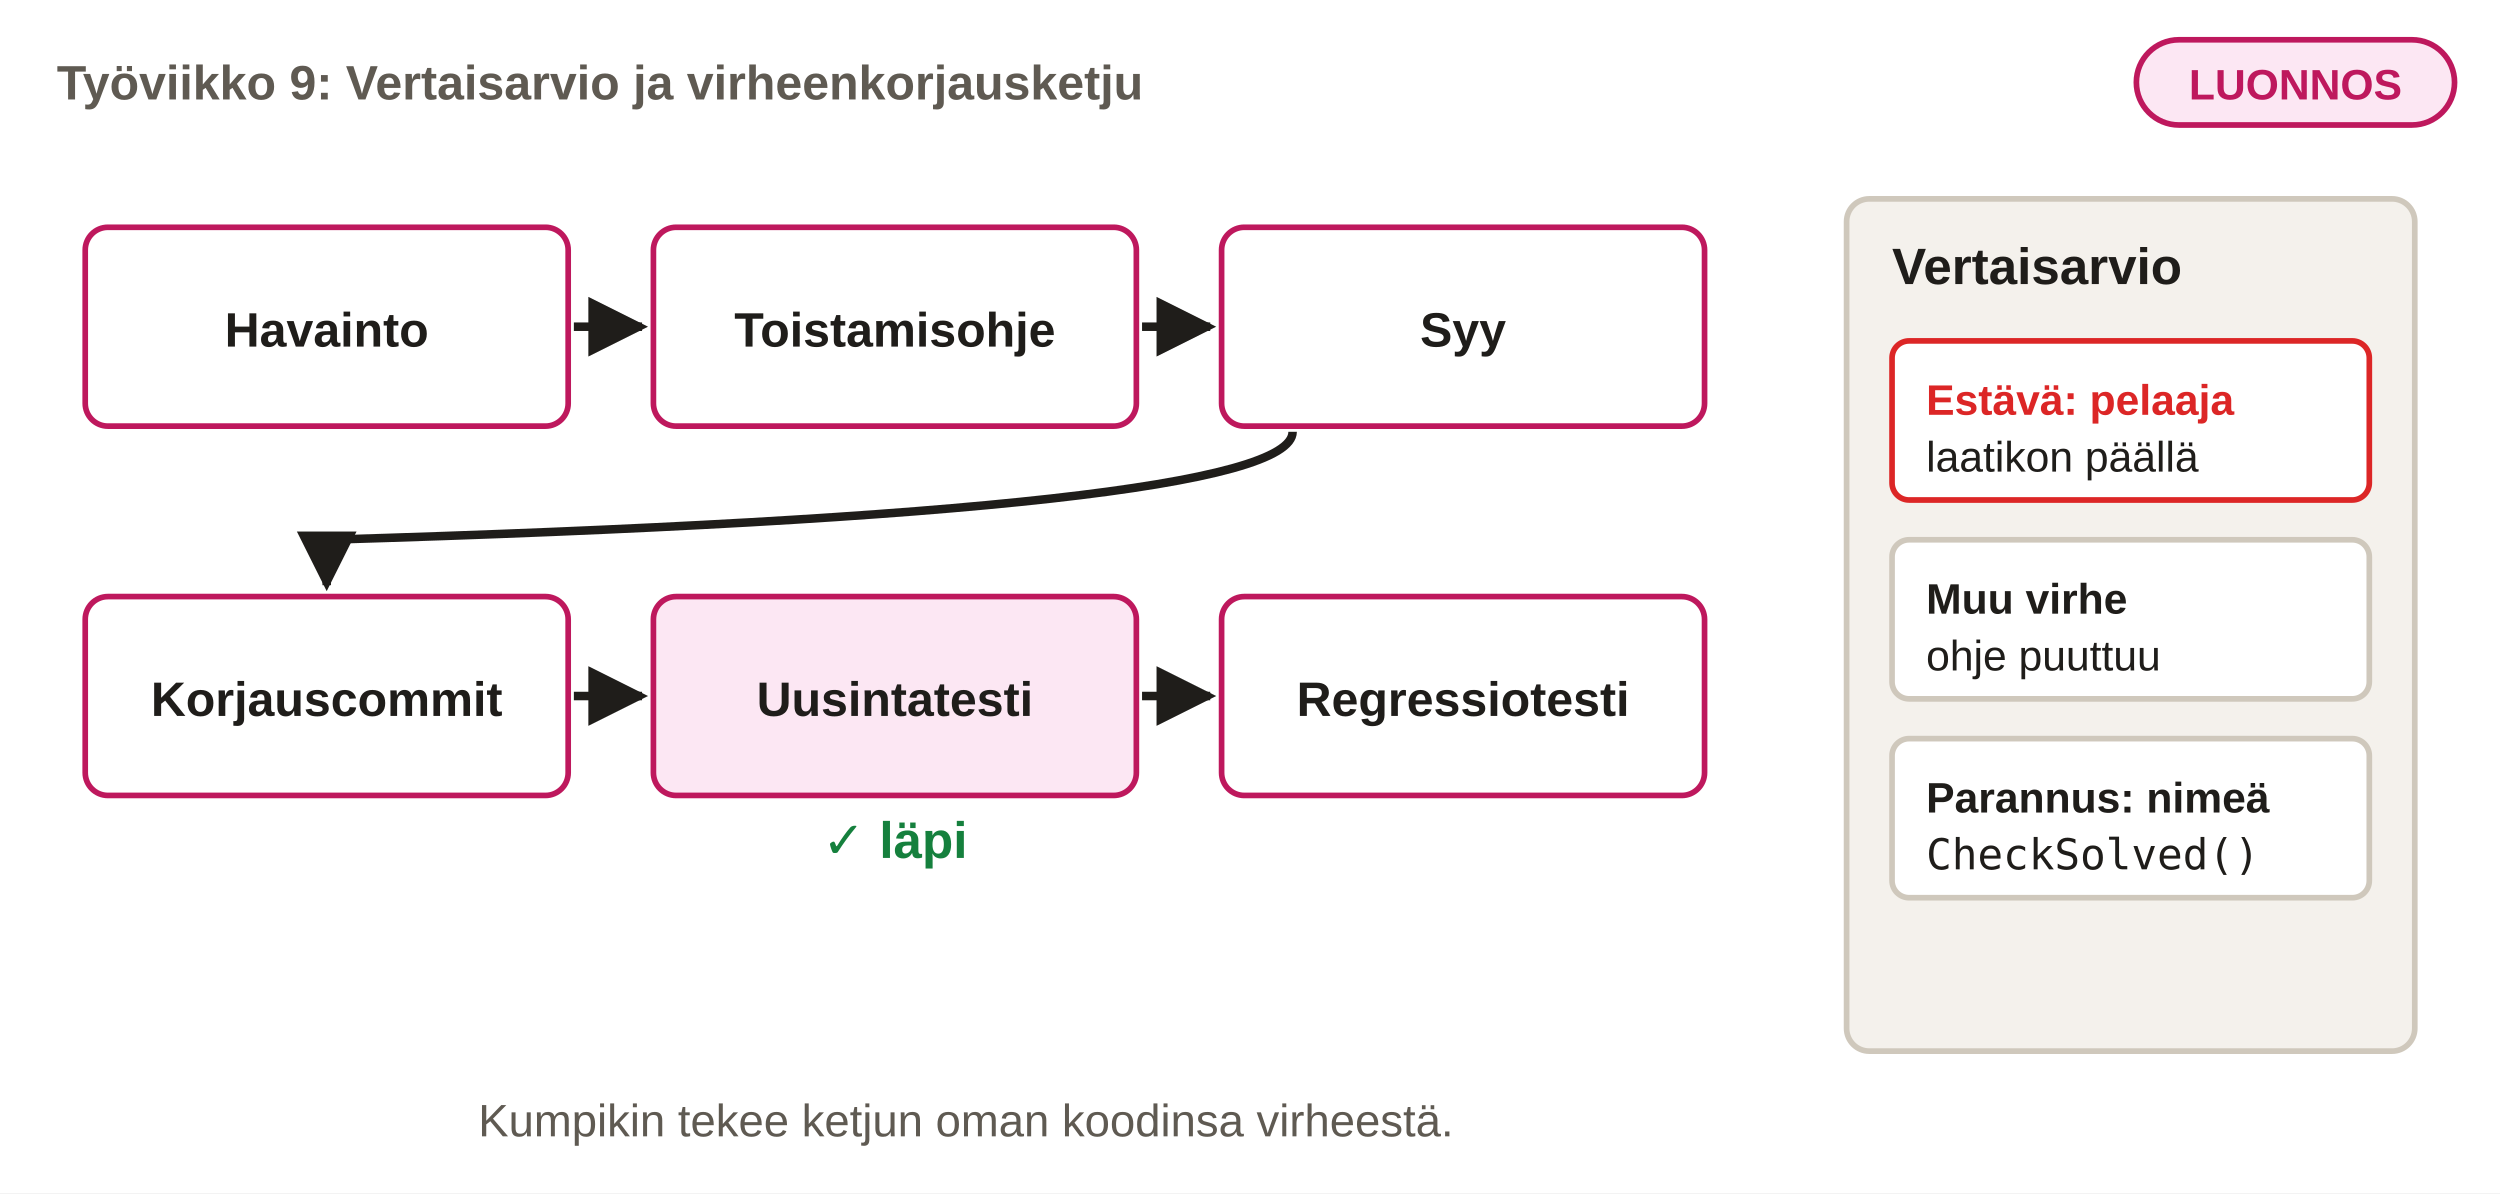
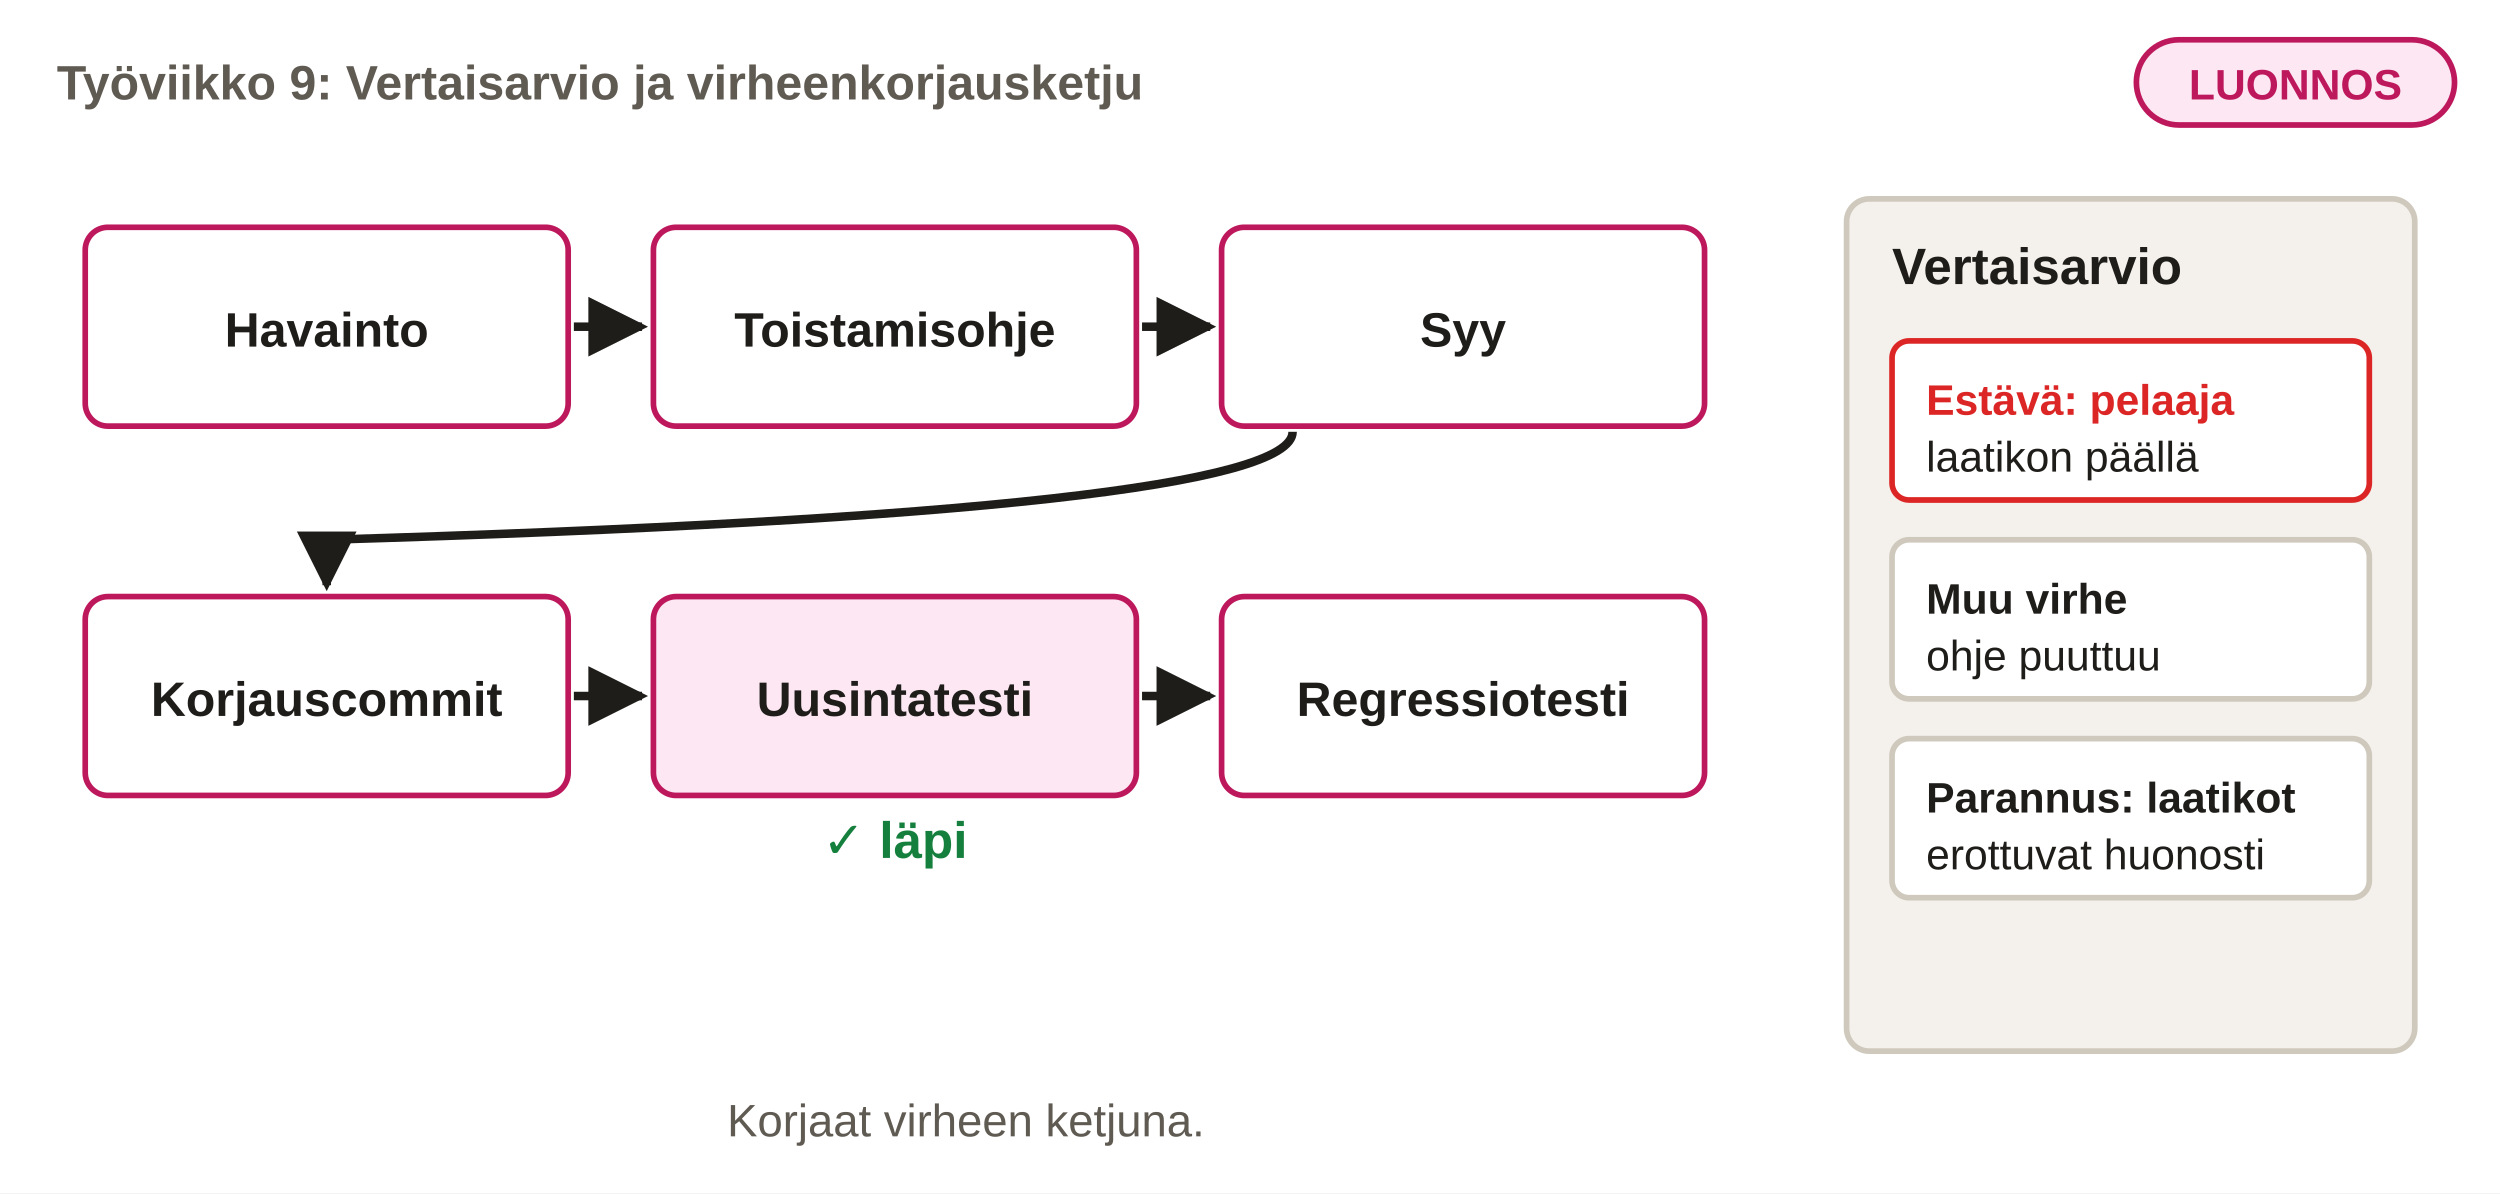
<svg xmlns="http://www.w3.org/2000/svg" viewBox="0 0 880 420" width="880" height="420" role="img">
  <defs>
    <marker id="nuoli" viewBox="0 0 10 10" refX="9" refY="5" markerWidth="7" markerHeight="7" orient="auto-start-reverse">
      <path d="M0 0 L10 5 L0 10 z" fill="#1f1d1a" />
    </marker>
  </defs>
  <rect width="880" height="420" fill="#ffffff" />
  <text x="20" y="35" font-family="Arial, Helvetica, sans-serif" font-size="17" fill="#5f5a52" text-anchor="start" font-weight="bold">Työviikko 9: Vertaisarvio ja virheenkorjausketju</text>
  <rect x="752" y="14" width="112" height="30" rx="15" fill="#fce7f3" stroke="#be185d" stroke-width="2" />
  <text x="808" y="35" font-family="Arial, Helvetica, sans-serif" font-size="15" fill="#be185d" text-anchor="middle" font-weight="bold">LUONNOS</text>
  <rect x="30" y="80" width="170" height="70" rx="8" fill="#ffffff" stroke="#be185d" stroke-width="2" />
  <text x="115" y="122" font-family="Arial, Helvetica, sans-serif" font-size="17" fill="#1f1d1a" text-anchor="middle" font-weight="bold">Havainto</text>
  <line x1="202" y1="115" x2="226" y2="115" stroke="#1f1d1a" stroke-width="3" marker-end="url(#nuoli)" />
  <rect x="230" y="80" width="170" height="70" rx="8" fill="#ffffff" stroke="#be185d" stroke-width="2" />
  <text x="315" y="122" font-family="Arial, Helvetica, sans-serif" font-size="17" fill="#1f1d1a" text-anchor="middle" font-weight="bold">Toistamisohje</text>
  <line x1="402" y1="115" x2="426" y2="115" stroke="#1f1d1a" stroke-width="3" marker-end="url(#nuoli)" />
  <rect x="430" y="80" width="170" height="70" rx="8" fill="#ffffff" stroke="#be185d" stroke-width="2" />
  <text x="515" y="122" font-family="Arial, Helvetica, sans-serif" font-size="17" fill="#1f1d1a" text-anchor="middle" font-weight="bold">Syy</text>
  <rect x="30" y="210" width="170" height="70" rx="8" fill="#ffffff" stroke="#be185d" stroke-width="2" />
  <text x="115" y="252" font-family="Arial, Helvetica, sans-serif" font-size="17" fill="#1f1d1a" text-anchor="middle" font-weight="bold">Korjauscommit</text>
  <line x1="202" y1="245" x2="226" y2="245" stroke="#1f1d1a" stroke-width="3" marker-end="url(#nuoli)" />
  <rect x="230" y="210" width="170" height="70" rx="8" fill="#fce7f3" stroke="#be185d" stroke-width="2" />
  <text x="315" y="252" font-family="Arial, Helvetica, sans-serif" font-size="17" fill="#1f1d1a" text-anchor="middle" font-weight="bold">Uusintatesti</text>
  <line x1="402" y1="245" x2="426" y2="245" stroke="#1f1d1a" stroke-width="3" marker-end="url(#nuoli)" />
  <rect x="430" y="210" width="170" height="70" rx="8" fill="#ffffff" stroke="#be185d" stroke-width="2" />
  <text x="515" y="252" font-family="Arial, Helvetica, sans-serif" font-size="17" fill="#1f1d1a" text-anchor="middle" font-weight="bold">Regressiotesti</text>
  <path d="M455 152 Q 455 180 115 190 L115 206" fill="none" stroke="#1f1d1a" stroke-width="3" marker-end="url(#nuoli)" />
  <text x="315" y="302" font-family="Arial, Helvetica, sans-serif" font-size="18" fill="#15803d" text-anchor="middle" font-weight="bold">✓ läpi</text>
  <rect x="650" y="70" width="200" height="300" rx="8" fill="#f4f1ec" stroke="#cfc8bc" stroke-width="2" />
  <text x="666" y="100" font-family="Arial, Helvetica, sans-serif" font-size="18" fill="#1f1d1a" text-anchor="start" font-weight="bold">Vertaisarvio</text>
  <rect x="666" y="120" width="168" height="56" rx="6" fill="#ffffff" stroke="#dc2626" stroke-width="2" />
  <text x="678" y="146" font-family="Arial, Helvetica, sans-serif" font-size="15" fill="#dc2626" text-anchor="start" font-weight="bold">Estävä: pelaaja</text>
  <text x="678" y="166" font-family="Arial, Helvetica, sans-serif" font-size="15" fill="#1f1d1a" text-anchor="start" font-weight="normal">laatikon päällä</text>
  <rect x="666" y="190" width="168" height="56" rx="6" fill="#ffffff" stroke="#cfc8bc" stroke-width="2" />
  <text x="678" y="216" font-family="Arial, Helvetica, sans-serif" font-size="15" fill="#1f1d1a" text-anchor="start" font-weight="bold">Muu virhe</text>
  <text x="678" y="236" font-family="Arial, Helvetica, sans-serif" font-size="15" fill="#1f1d1a" text-anchor="start" font-weight="normal">ohje puuttuu</text>
  <rect x="666" y="260" width="168" height="56" rx="6" fill="#ffffff" stroke="#cfc8bc" stroke-width="2" />
-   <text x="678" y="286" font-family="Arial, Helvetica, sans-serif" font-size="15" fill="#1f1d1a" text-anchor="start" font-weight="bold">Parannus: nimeä</text>
-   <text x="678" y="306" font-family="Menlo, Consolas, monospace" font-size="15" fill="#1f1d1a" text-anchor="start" font-weight="normal">CheckSolved()</text>
-   <text x="340" y="400" font-family="Arial, Helvetica, sans-serif" font-size="16" fill="#5f5a52" text-anchor="middle" font-weight="normal">Kumpikin tekee ketjun oman koodinsa virheestä.</text>
+   <text x="678" y="286" font-family="Arial, Helvetica, sans-serif" font-size="15" fill="#1f1d1a" text-anchor="start" font-weight="bold">Parannus: laatikot</text>
+   <text x="678" y="306" font-family="Arial, Helvetica, sans-serif" font-size="15" fill="#1f1d1a" text-anchor="start" font-weight="normal">erottuvat huonosti</text>
+   <text x="340" y="400" font-family="Arial, Helvetica, sans-serif" font-size="16" fill="#5f5a52" text-anchor="middle" font-weight="normal">Korjaat virheen ketjuna.</text>
</svg>
